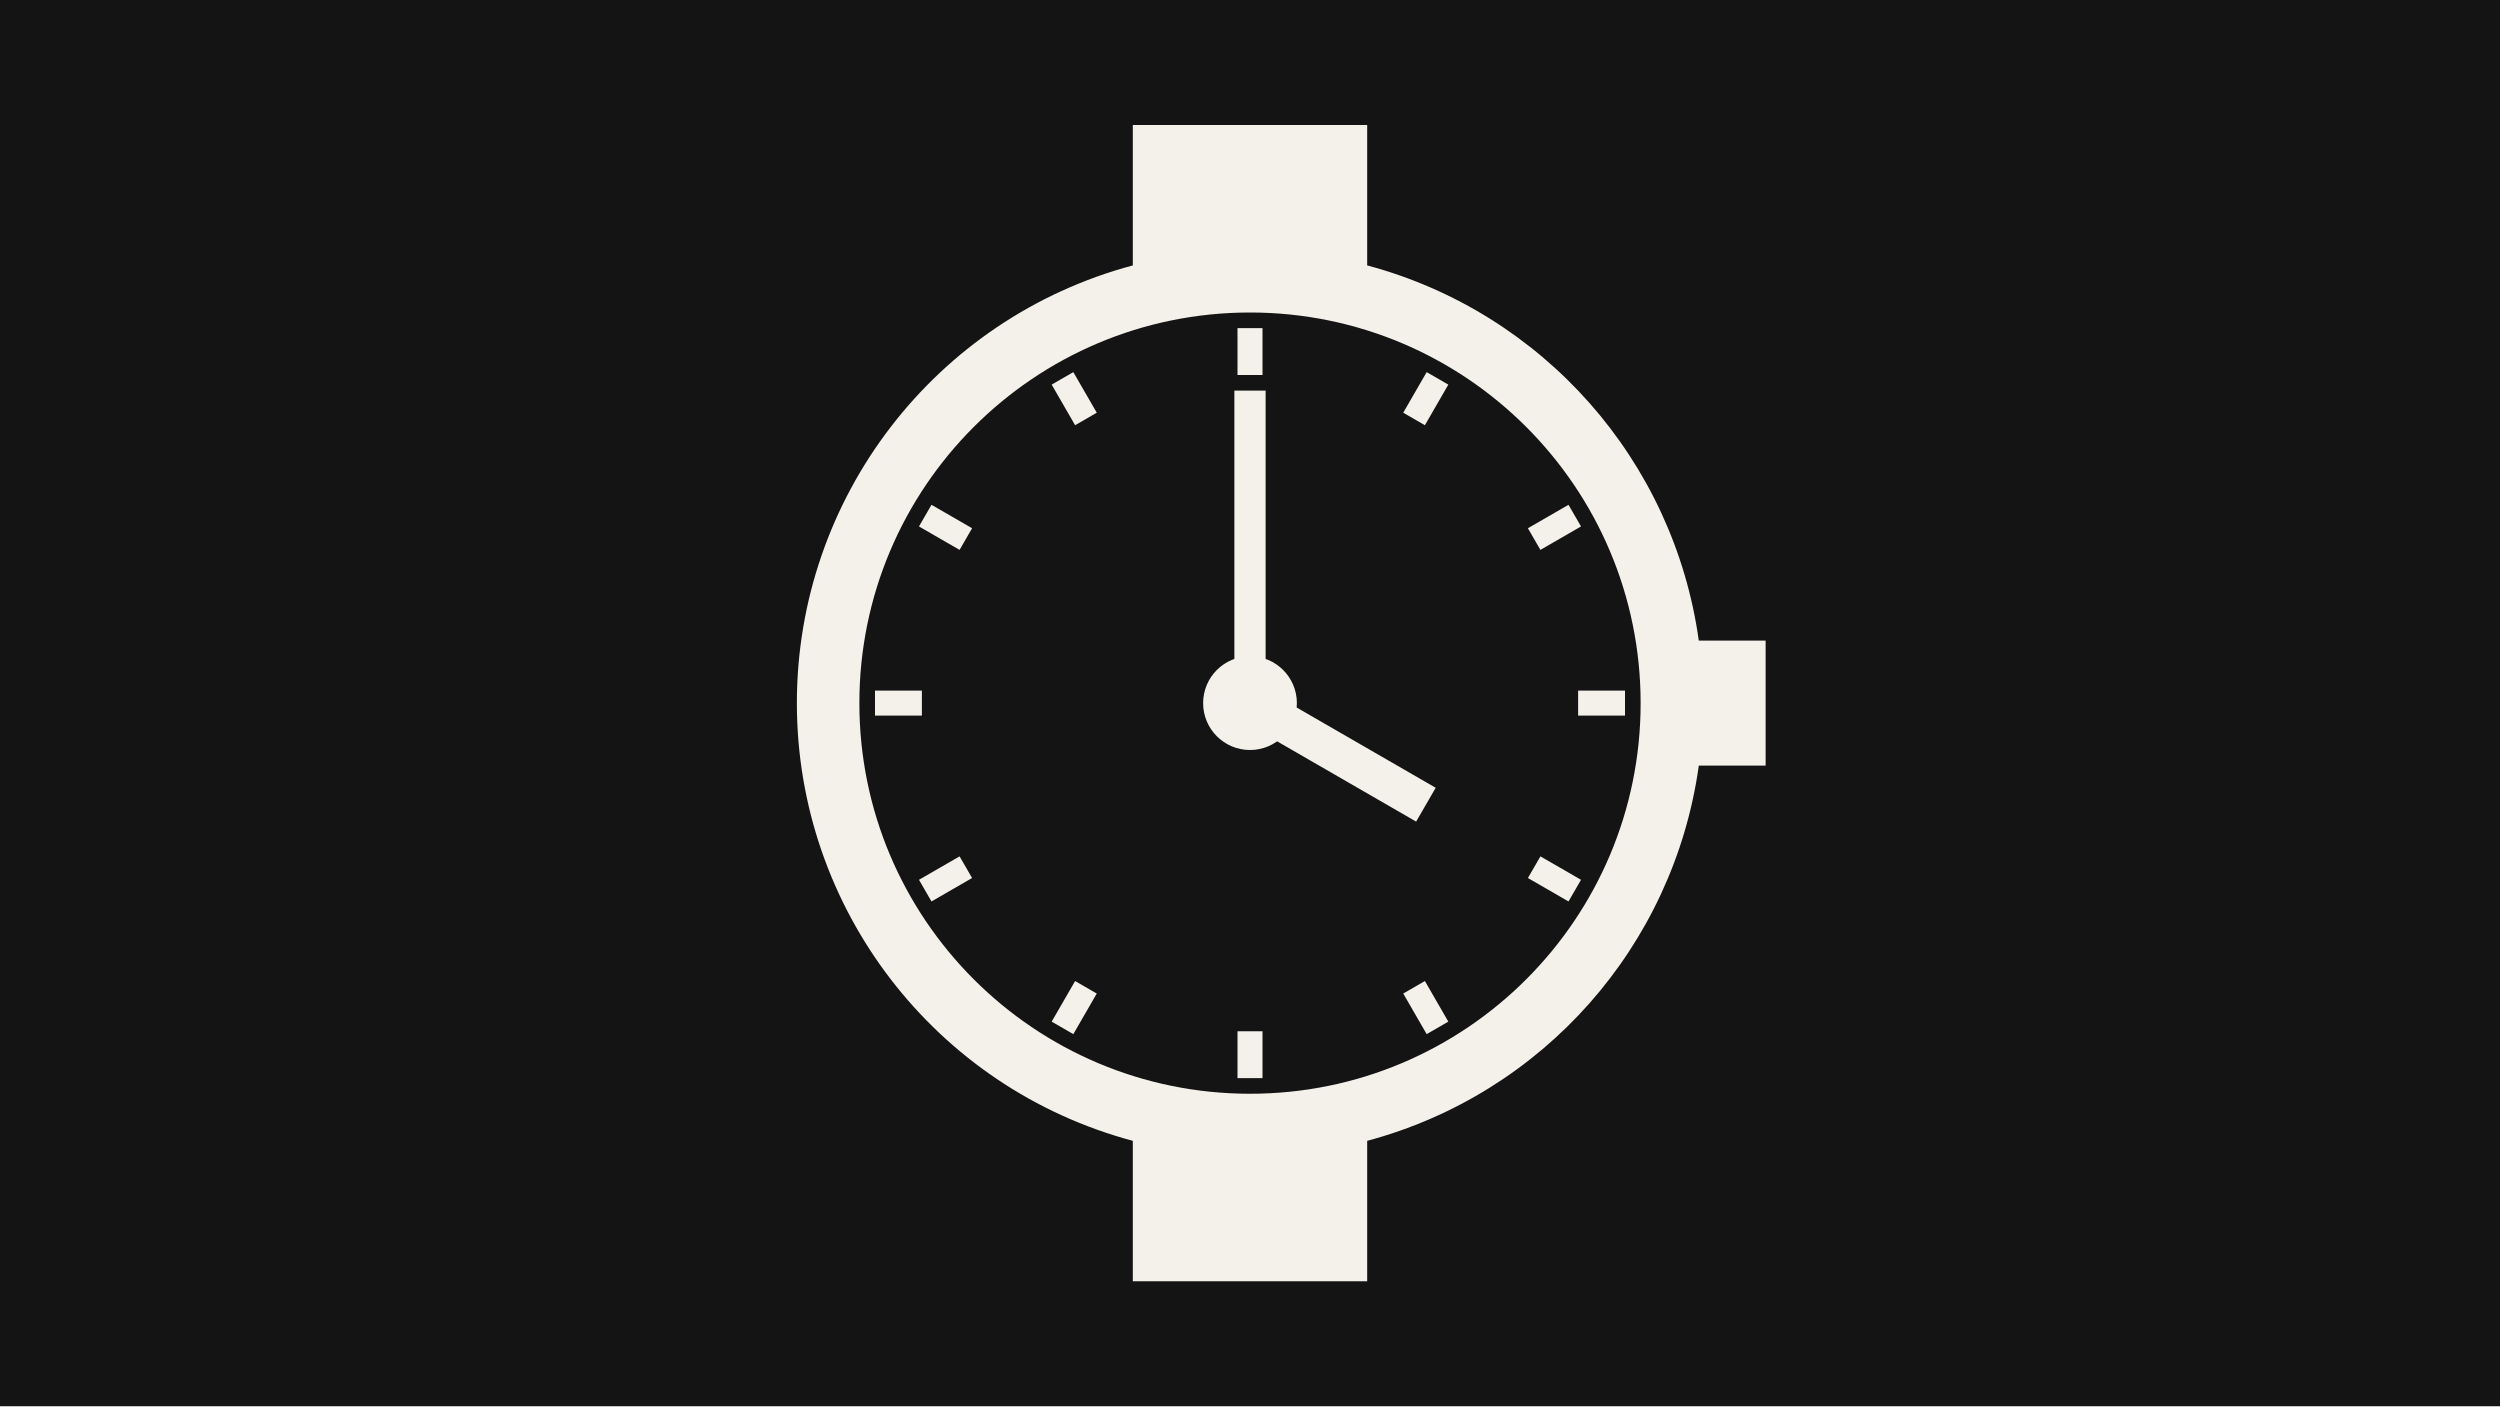
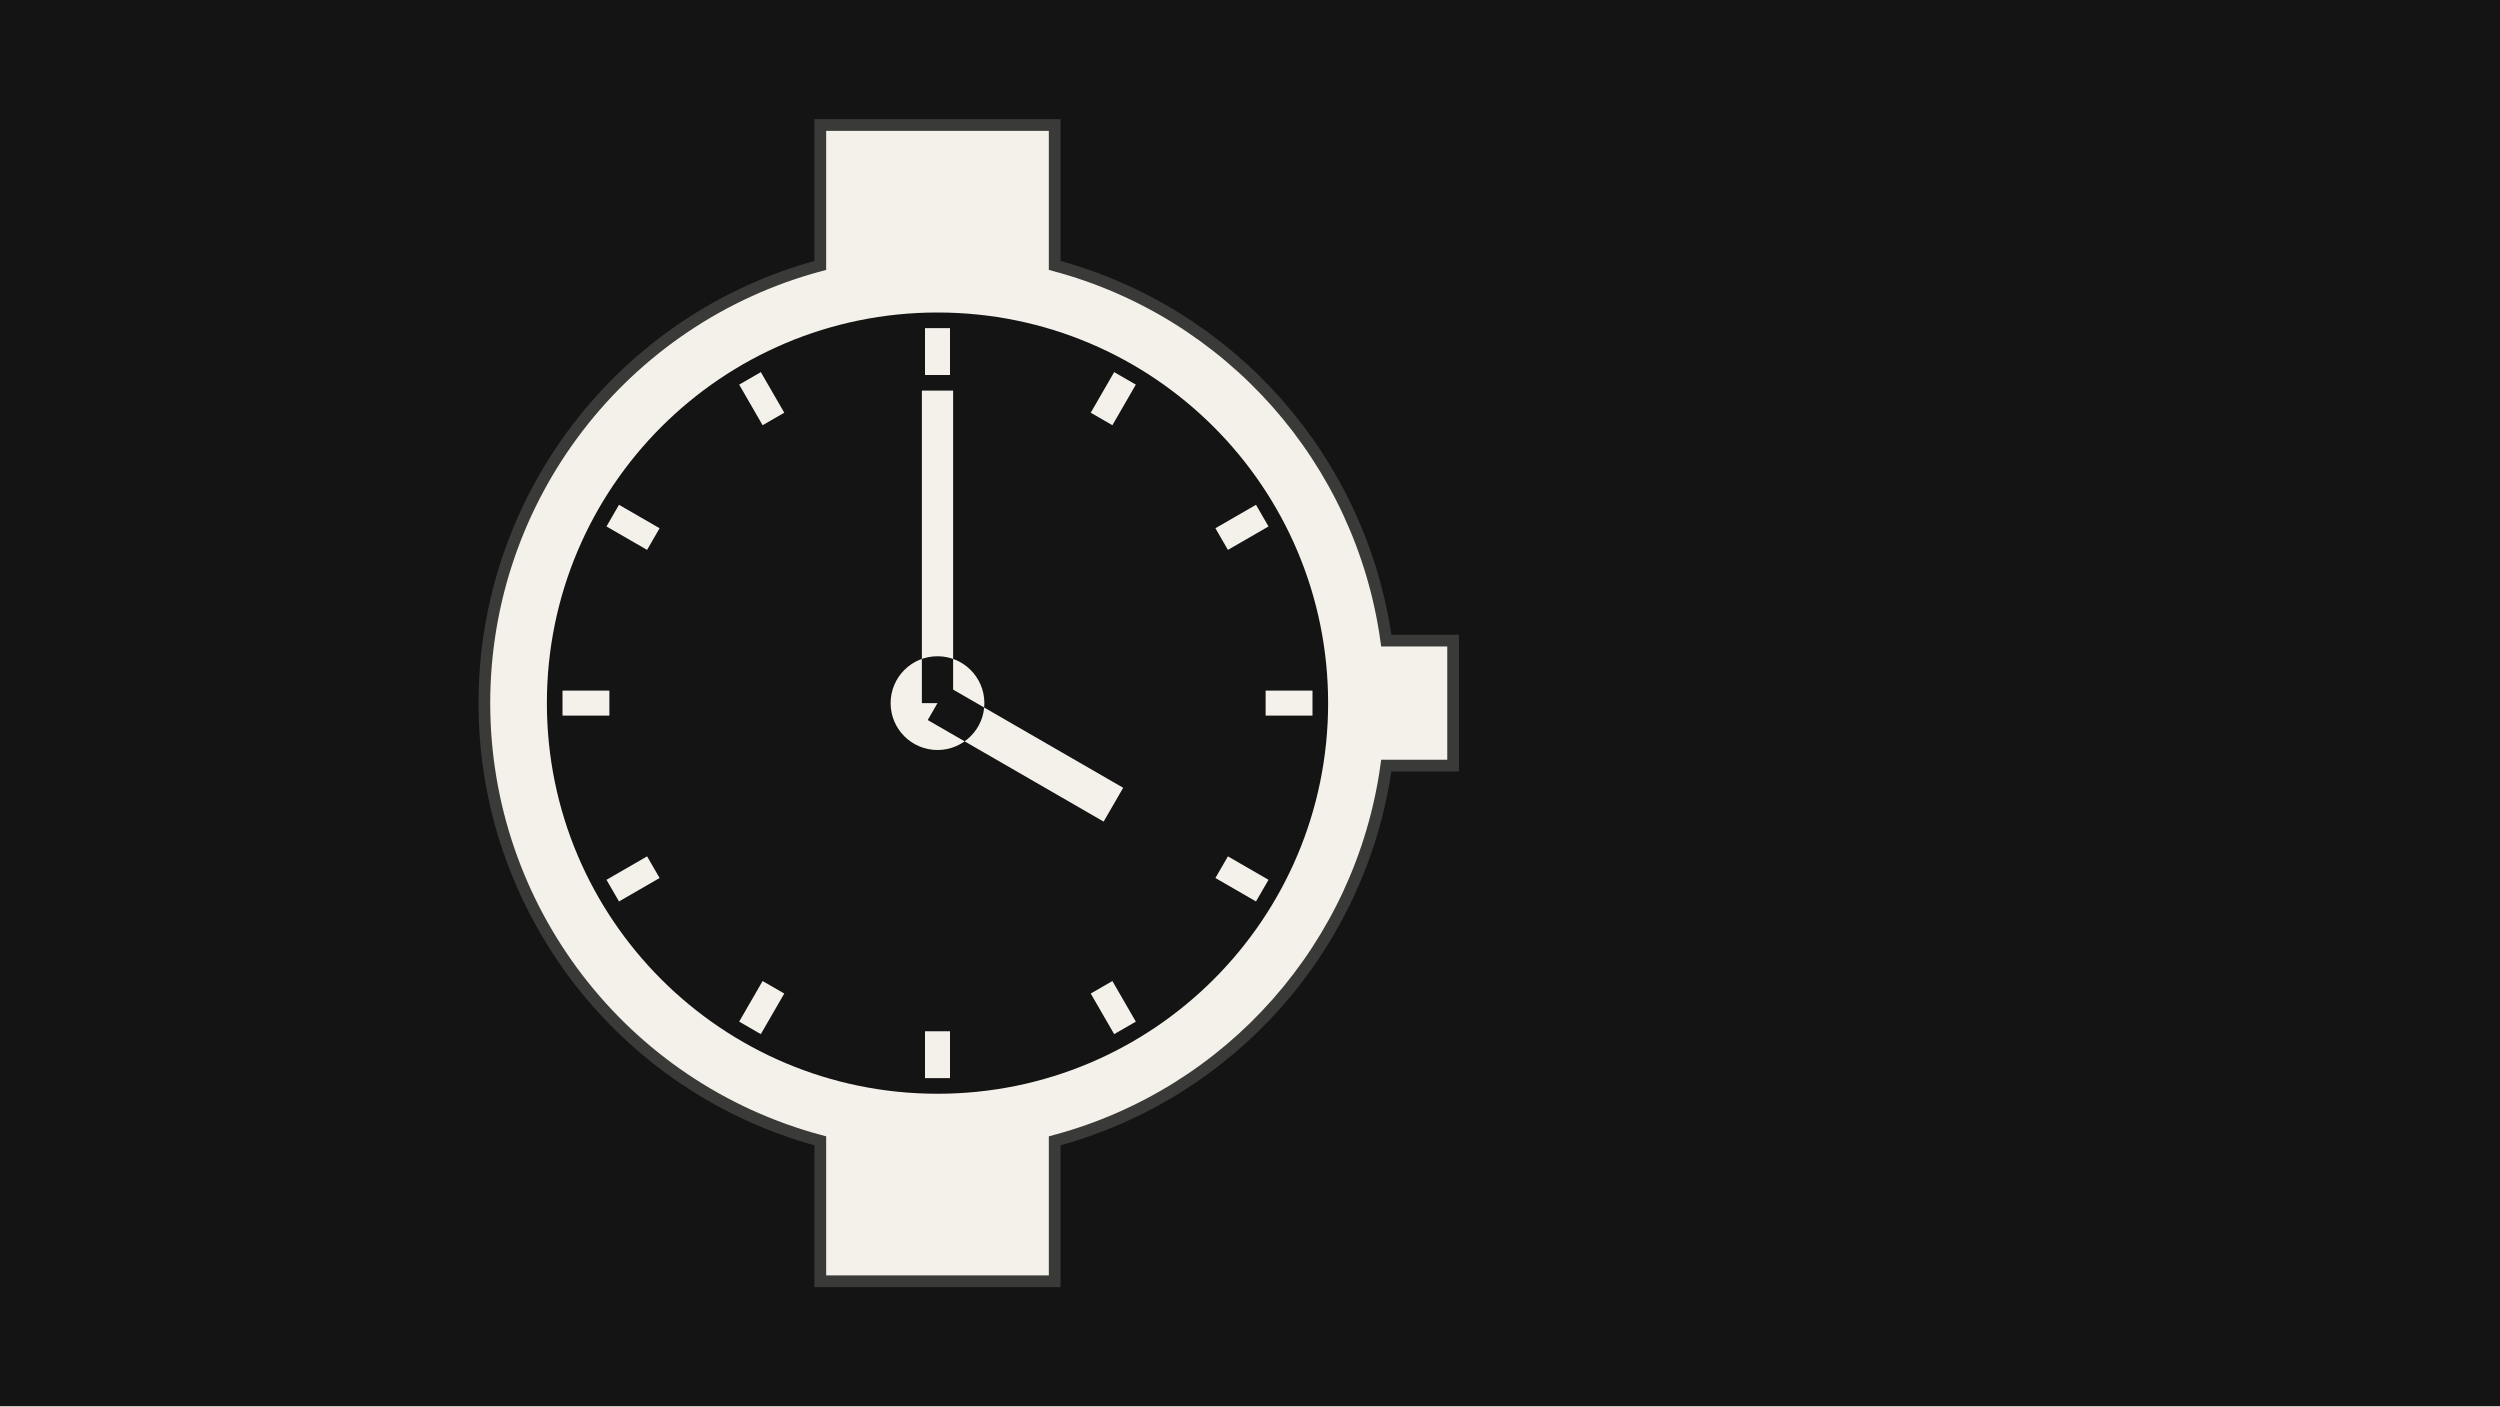
<svg xmlns="http://www.w3.org/2000/svg" width="320" height="180" viewBox="0 0 320 180">
  <g id="s-stage" fill="#141414">
    <path id="s-stage-shape" d="M 0 0 H 320 V 180 H 0 Z" />
  </g>
-   <g id="s-mock-watch" fill="#f4f1ea">
-     <animateTransform attributeName="transform" type="translate" begin="0s" end="0.6s" dur="0.6s" calcMode="spline" values="-40 0;0 0" keyTimes="0;1" keySplines="0.22 1 0.36 1" additive="sum" fill="freeze" />
-     <path id="s-mock-watch-shape" d="M 145 16 L 175 16 L 175 33.973 A 58 58 0 0 1 217.446 82 L 226 82 L 226 98 L 217.446 98 A 58 58 0 0 1 175 146.027 L 175 164 L 145 164 L 145 146.027 A 58 58 0 0 1 145 33.973 Z M 110 90 A 50 50 0 1 0 210 90 A 50 50 0 1 0 110 90 Z M 154 90 A 6 6 0 1 1 166 90 A 6 6 0 1 1 154 90 Z M 161.6 48 L 161.6 42 L 158.4 42 L 158.4 48 Z M 182.386 54.427 L 185.386 49.231 L 182.614 47.631 L 179.614 52.827 Z M 197.173 70.386 L 202.369 67.386 L 200.769 64.614 L 195.573 67.614 Z M 202 91.6 L 208 91.6 L 208 88.4 L 202 88.4 Z M 195.573 112.386 L 200.769 115.386 L 202.369 112.614 L 197.173 109.614 Z M 179.614 127.173 L 182.614 132.369 L 185.386 130.769 L 182.386 125.573 Z M 158.4 132 L 158.4 138 L 161.6 138 L 161.6 132 Z M 137.614 125.573 L 134.614 130.769 L 137.386 132.369 L 140.386 127.173 Z M 122.827 109.614 L 117.631 112.614 L 119.231 115.386 L 124.427 112.386 Z M 118 88.4 L 112 88.4 L 112 91.6 L 118 91.6 Z M 124.427 67.614 L 119.231 64.614 L 117.631 67.386 L 122.827 70.386 Z M 140.386 52.827 L 137.386 47.631 L 134.614 49.231 L 137.614 54.427 Z M 158 90 L 158 50 L 162 50 L 162 90 Z M 161.25 87.835 L 183.767 100.835 L 181.267 105.165 L 158.75 92.165 Z" />
+   <g id="s-mock-watch" fill="#f4f1ea" stroke="#3a3a38" stroke-width="1.5" transform="translate(-40 0)">
+     <animateTransform attributeName="transform" type="translate" begin="0s" end="0.6s" dur="0.6s" calcMode="spline" values="-40 0;0 0" keyTimes="0;1" keySplines="0.22 1 0.36 1" fill="freeze" />
+     <path id="s-mock-watch-shape" d="M 145 16 L 175 16 L 175 33.973 A 58 58 0 0 1 217.446 82 L 226 82 L 226 98 L 217.446 98 A 58 58 0 0 1 175 146.027 L 175 164 L 145 164 L 145 146.027 A 58 58 0 0 1 145 33.973 Z" />
+     <path id="s-mock-watch-ink" d="M 110 90 A 50 50 0 1 0 210 90 A 50 50 0 1 0 110 90 Z M 154 90 A 6 6 0 1 1 166 90 A 6 6 0 1 1 154 90 Z M 158.4 48 L 158.4 42 L 161.6 42 L 161.6 48 Z M 179.614 52.827 L 182.614 47.631 L 185.386 49.231 L 182.386 54.427 Z M 195.573 67.614 L 200.769 64.614 L 202.369 67.386 L 197.173 70.386 Z M 202 88.4 L 208 88.4 L 208 91.6 L 202 91.6 Z M 197.173 109.614 L 202.369 112.614 L 200.769 115.386 L 195.573 112.386 Z M 182.386 125.573 L 185.386 130.769 L 182.614 132.369 L 179.614 127.173 Z M 161.6 132 L 161.6 138 L 158.4 138 L 158.4 132 Z M 140.386 127.173 L 137.386 132.369 L 134.614 130.769 L 137.614 125.573 Z M 124.427 112.386 L 119.231 115.386 L 117.631 112.614 L 122.827 109.614 Z M 118 91.6 L 112 91.6 L 112 88.4 L 118 88.4 Z M 122.827 70.386 L 117.631 67.386 L 119.231 64.614 L 124.427 67.614 Z M 137.614 54.427 L 134.614 49.231 L 137.386 47.631 L 140.386 52.827 Z M 158 90 L 158 50 L 162 50 L 162 90 Z M 161.25 87.835 L 183.767 100.835 L 181.267 105.165 L 158.75 92.165 Z" fill="#141414" stroke="none" />
  </g>
</svg>
